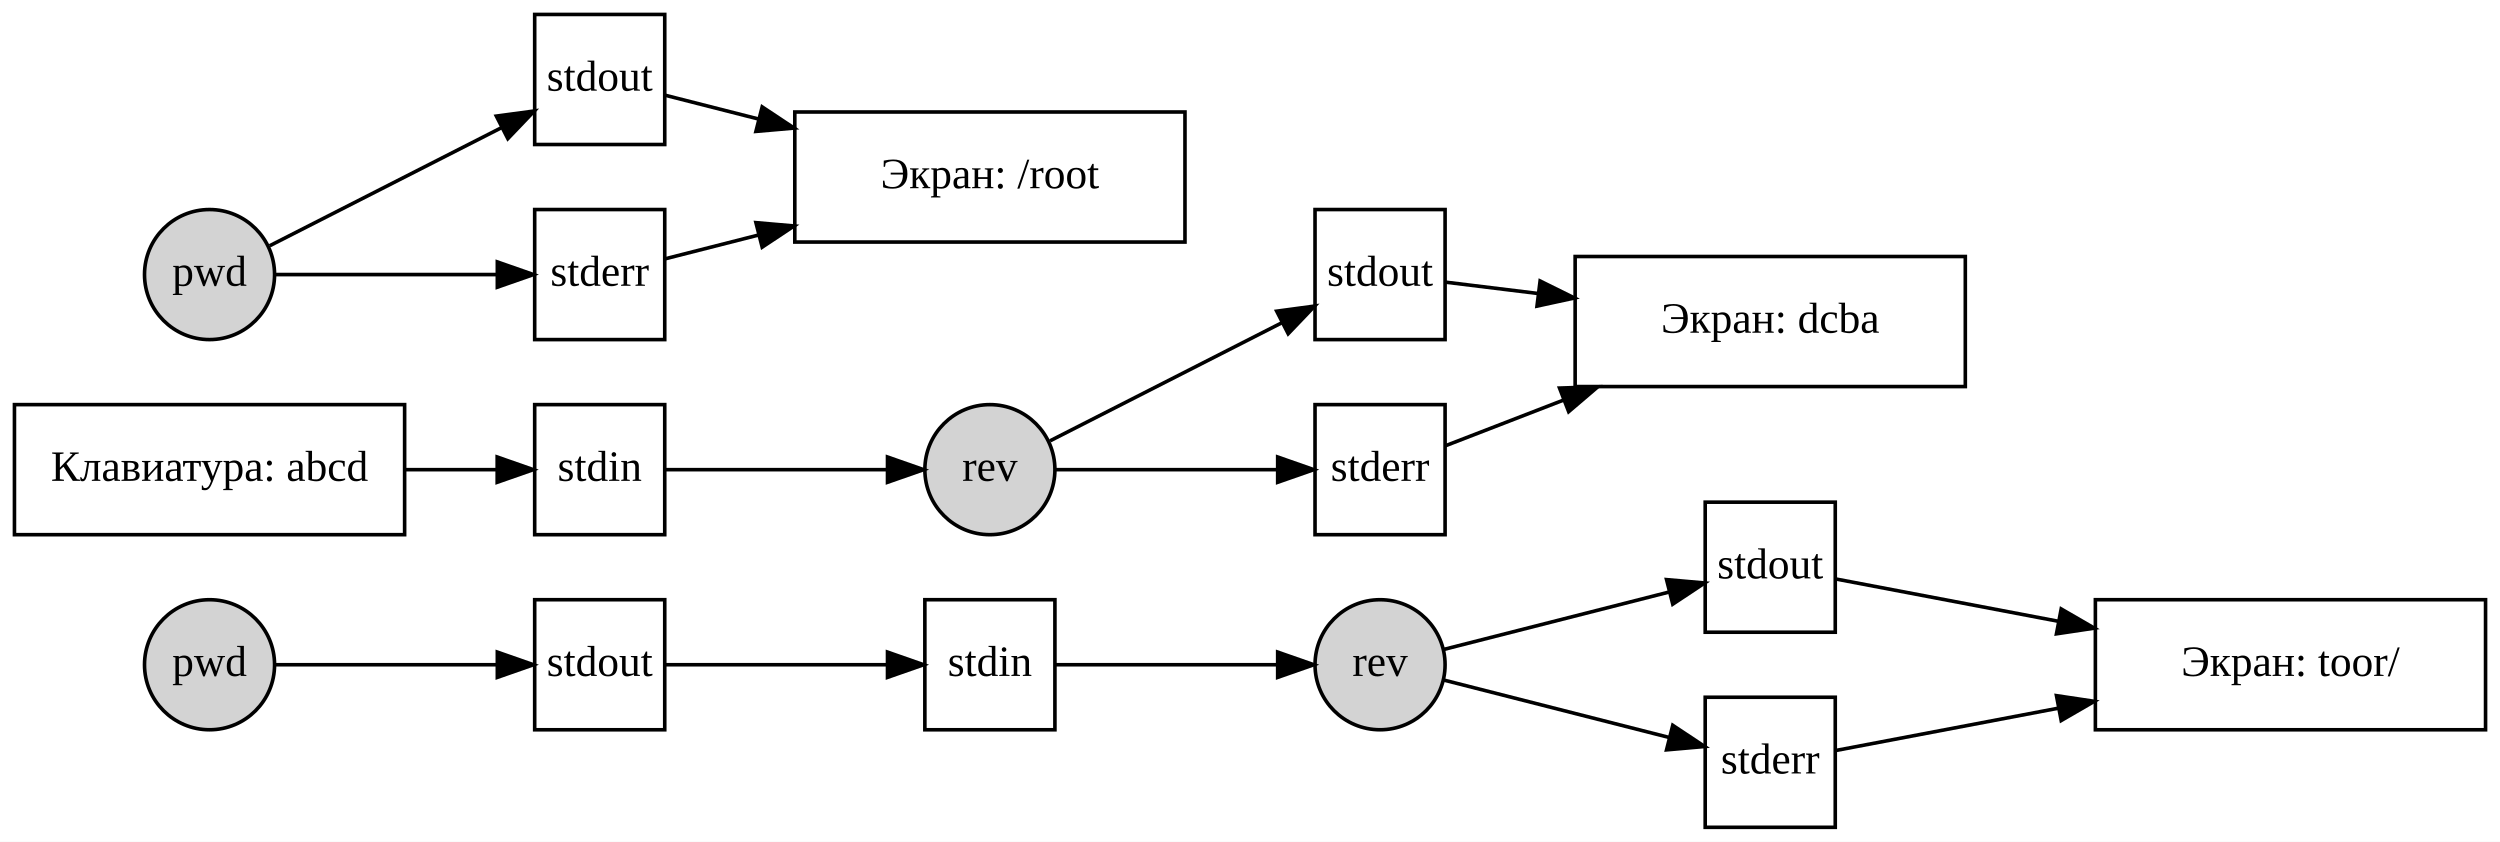
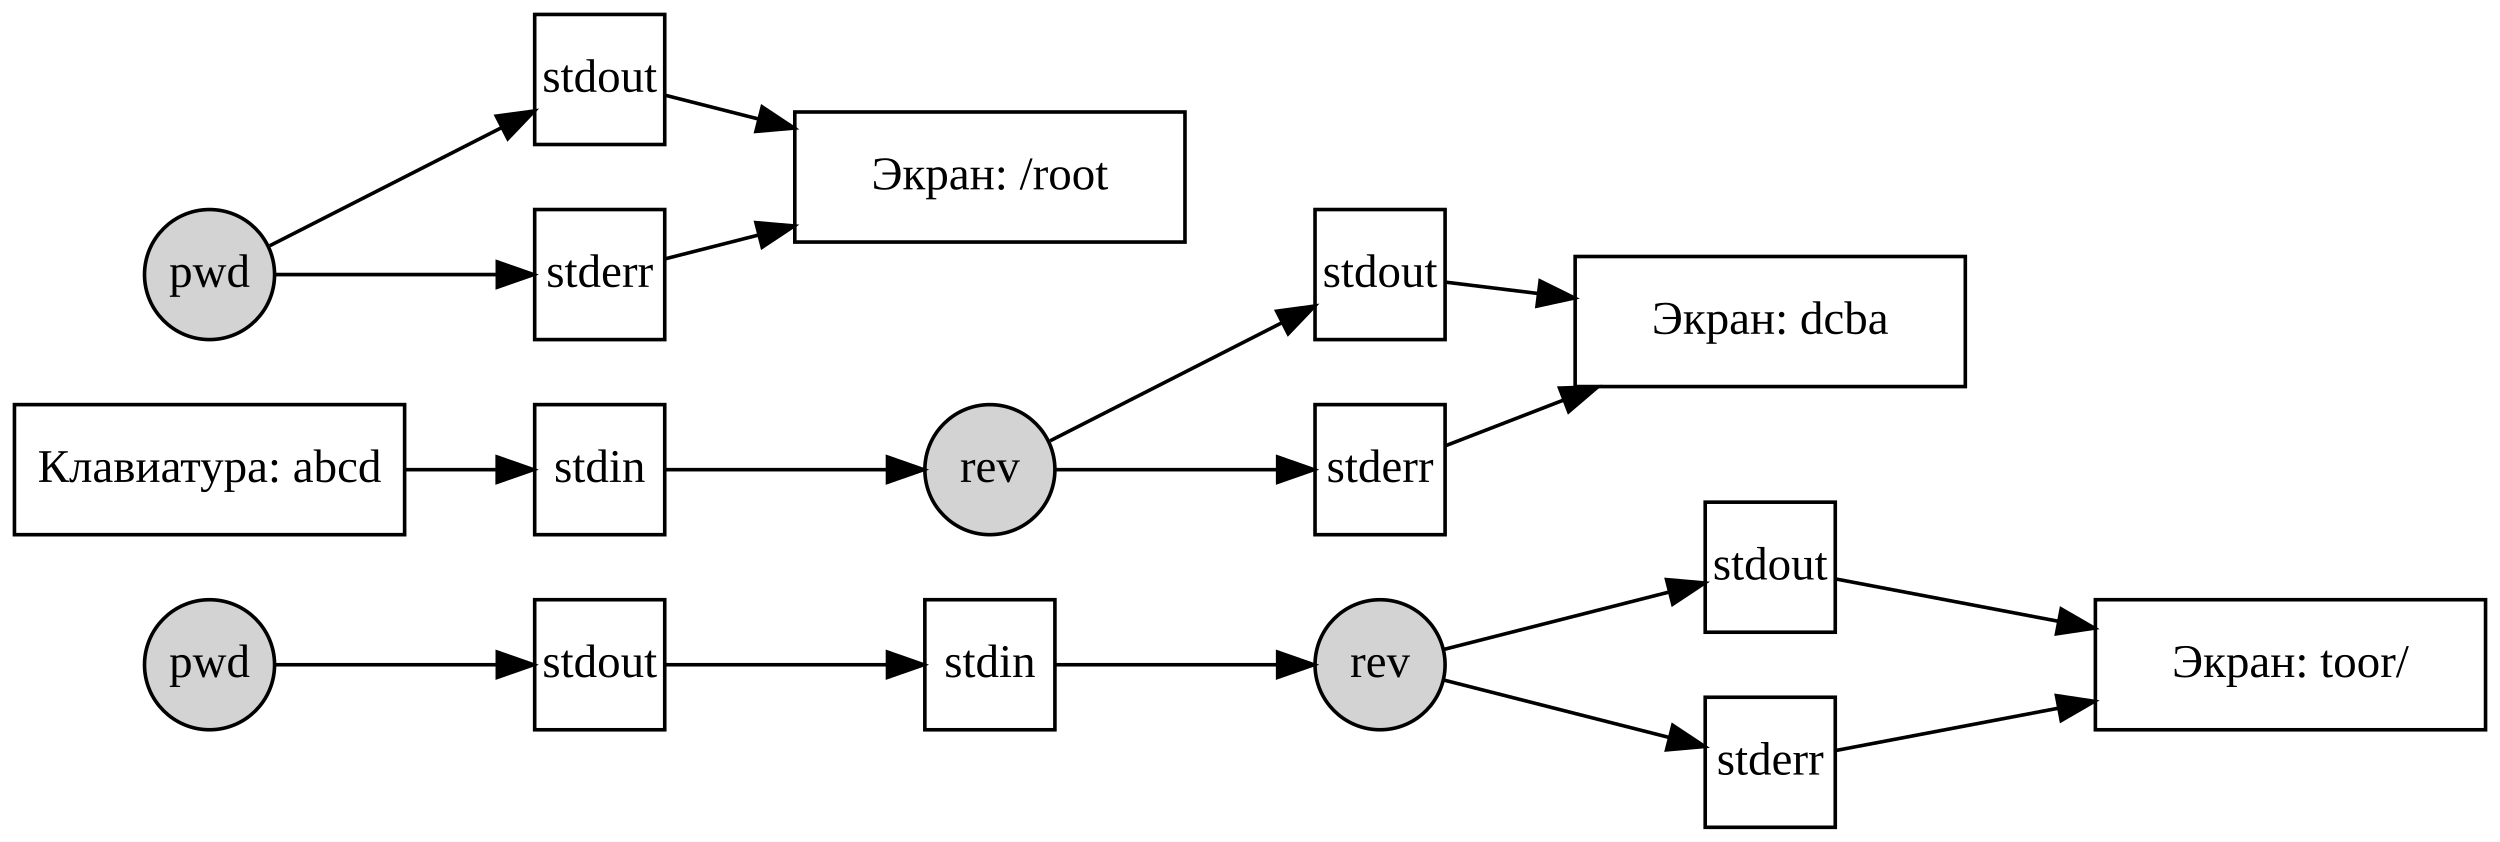
<svg xmlns="http://www.w3.org/2000/svg" width="692pt" height="233pt" viewBox="0.00 0.00 692.00 233.00">
  <g id="graph0" class="graph" transform="scale(1 1) rotate(0) translate(4 229)">
    <polygon fill="white" stroke="transparent" points="-4,4 -4,-229 688,-229 688,4 -4,4" />
    <g id="node1" class="node">
      <ellipse fill="lightgrey" stroke="black" cx="54" cy="-45" rx="18" ry="18" />
-       <text text-anchor="middle" x="54" y="-41.9" font-family="Times New Roman,serif" font-size="12.00">pwd</text>
+       <text text-anchor="middle" x="54" y="-41.6" font-family="Times New Roman,serif" font-size="13.00">pwd</text>
    </g>
    <g id="node2" class="node">
      <polygon fill="none" stroke="black" points="180,-63 144,-63 144,-27 180,-27 180,-63" />
-       <text text-anchor="middle" x="162" y="-41.9" font-family="Times New Roman,serif" font-size="12.00">stdout</text>
+       <text text-anchor="middle" x="162" y="-41.6" font-family="Times New Roman,serif" font-size="13.00">stdout</text>
    </g>
    <g id="edge1" class="edge">
      <path fill="none" stroke="black" d="M72.03,-45C88.62,-45 114.12,-45 133.57,-45" />
      <polygon fill="black" stroke="black" points="133.66,-48.5 143.66,-45 133.66,-41.5 133.66,-48.5" />
    </g>
    <g id="node4" class="node">
      <polygon fill="none" stroke="black" points="288,-63 252,-63 252,-27 288,-27 288,-63" />
-       <text text-anchor="middle" x="270" y="-41.9" font-family="Times New Roman,serif" font-size="12.00">stdin</text>
+       <text text-anchor="middle" x="270" y="-41.6" font-family="Times New Roman,serif" font-size="13.00">stdin</text>
    </g>
    <g id="edge2" class="edge">
      <path fill="none" stroke="black" d="M180.03,-45C196.62,-45 222.12,-45 241.57,-45" />
      <polygon fill="black" stroke="black" points="241.66,-48.5 251.66,-45 241.66,-41.5 241.66,-48.5" />
    </g>
    <g id="node3" class="node">
      <polygon fill="none" stroke="black" points="684,-63 576,-63 576,-27 684,-27 684,-63" />
-       <text text-anchor="middle" x="630" y="-41.9" font-family="Times New Roman,serif" font-size="12.00">Экран: toor/</text>
+       <text text-anchor="middle" x="630" y="-41.6" font-family="Times New Roman,serif" font-size="13.00">Экран: toor/</text>
    </g>
    <g id="node7" class="node">
      <ellipse fill="lightgrey" stroke="black" cx="378" cy="-45" rx="18" ry="18" />
-       <text text-anchor="middle" x="378" y="-41.9" font-family="Times New Roman,serif" font-size="12.00">rev</text>
+       <text text-anchor="middle" x="378" y="-41.6" font-family="Times New Roman,serif" font-size="13.00">rev</text>
    </g>
    <g id="edge3" class="edge">
      <path fill="none" stroke="black" d="M288.03,-45C304.62,-45 330.12,-45 349.57,-45" />
      <polygon fill="black" stroke="black" points="349.66,-48.5 359.66,-45 349.66,-41.5 349.66,-48.5" />
    </g>
    <g id="node5" class="node">
      <polygon fill="none" stroke="black" points="504,-90 468,-90 468,-54 504,-54 504,-90" />
-       <text text-anchor="middle" x="486" y="-68.9" font-family="Times New Roman,serif" font-size="12.00">stdout</text>
+       <text text-anchor="middle" x="486" y="-68.6" font-family="Times New Roman,serif" font-size="13.00">stdout</text>
    </g>
    <g id="edge6" class="edge">
      <path fill="none" stroke="black" d="M504.13,-68.74C519.55,-65.81 543.2,-61.31 565.78,-57.02" />
      <polygon fill="black" stroke="black" points="566.54,-60.44 575.71,-55.13 565.23,-53.56 566.54,-60.44" />
    </g>
    <g id="node6" class="node">
      <polygon fill="none" stroke="black" points="504,-36 468,-36 468,0 504,0 504,-36" />
-       <text text-anchor="middle" x="486" y="-14.9" font-family="Times New Roman,serif" font-size="12.00">stderr</text>
+       <text text-anchor="middle" x="486" y="-14.6" font-family="Times New Roman,serif" font-size="13.00">stderr</text>
    </g>
    <g id="edge7" class="edge">
      <path fill="none" stroke="black" d="M504.13,-21.26C519.55,-24.19 543.2,-28.69 565.78,-32.98" />
      <polygon fill="black" stroke="black" points="565.23,-36.44 575.71,-34.87 566.54,-29.56 565.23,-36.44" />
    </g>
    <g id="edge4" class="edge">
      <path fill="none" stroke="black" d="M395.56,-49.22C412.25,-53.47 438.26,-60.1 457.94,-65.11" />
      <polygon fill="black" stroke="black" points="457.3,-68.56 467.85,-67.63 459.02,-61.77 457.3,-68.56" />
    </g>
    <g id="edge5" class="edge">
      <path fill="none" stroke="black" d="M395.56,-40.78C412.25,-36.53 438.26,-29.9 457.94,-24.89" />
      <polygon fill="black" stroke="black" points="459.02,-28.23 467.85,-22.37 457.3,-21.44 459.02,-28.23" />
    </g>
    <g id="node8" class="node">
      <polygon fill="none" stroke="black" points="108,-117 0,-117 0,-81 108,-81 108,-117" />
-       <text text-anchor="middle" x="54" y="-95.9" font-family="Times New Roman,serif" font-size="12.00">Клавиатура: abcd</text>
+       <text text-anchor="middle" x="54" y="-95.6" font-family="Times New Roman,serif" font-size="13.00">Клавиатура: abcd</text>
    </g>
    <g id="node10" class="node">
      <polygon fill="none" stroke="black" points="180,-117 144,-117 144,-81 180,-81 180,-117" />
-       <text text-anchor="middle" x="162" y="-95.9" font-family="Times New Roman,serif" font-size="12.00">stdin</text>
+       <text text-anchor="middle" x="162" y="-95.6" font-family="Times New Roman,serif" font-size="13.00">stdin</text>
    </g>
    <g id="edge8" class="edge">
      <path fill="none" stroke="black" d="M108.31,-99C117,-99 125.68,-99 133.41,-99" />
      <polygon fill="black" stroke="black" points="133.62,-102.5 143.62,-99 133.62,-95.5 133.62,-102.5" />
    </g>
    <g id="node9" class="node">
      <polygon fill="none" stroke="black" points="540,-158 432,-158 432,-122 540,-122 540,-158" />
-       <text text-anchor="middle" x="486" y="-136.9" font-family="Times New Roman,serif" font-size="12.00">Экран: dcba</text>
+       <text text-anchor="middle" x="486" y="-136.6" font-family="Times New Roman,serif" font-size="13.00">Экран: dcba</text>
    </g>
    <g id="node13" class="node">
      <ellipse fill="lightgrey" stroke="black" cx="270" cy="-99" rx="18" ry="18" />
-       <text text-anchor="middle" x="270" y="-95.9" font-family="Times New Roman,serif" font-size="12.00">rev</text>
+       <text text-anchor="middle" x="270" y="-95.6" font-family="Times New Roman,serif" font-size="13.00">rev</text>
    </g>
    <g id="edge9" class="edge">
      <path fill="none" stroke="black" d="M180.03,-99C196.62,-99 222.12,-99 241.57,-99" />
      <polygon fill="black" stroke="black" points="241.66,-102.5 251.66,-99 241.66,-95.5 241.66,-102.5" />
    </g>
    <g id="node11" class="node">
      <polygon fill="none" stroke="black" points="396,-171 360,-171 360,-135 396,-135 396,-171" />
-       <text text-anchor="middle" x="378" y="-149.9" font-family="Times New Roman,serif" font-size="12.00">stdout</text>
+       <text text-anchor="middle" x="378" y="-149.6" font-family="Times New Roman,serif" font-size="13.00">stdout</text>
    </g>
    <g id="edge12" class="edge">
      <path fill="none" stroke="black" d="M396.03,-150.91C403.33,-150.02 412.35,-148.91 421.82,-147.75" />
      <polygon fill="black" stroke="black" points="422.3,-151.22 431.8,-146.52 421.44,-144.27 422.3,-151.22" />
    </g>
    <g id="node12" class="node">
      <polygon fill="none" stroke="black" points="396,-117 360,-117 360,-81 396,-81 396,-117" />
-       <text text-anchor="middle" x="378" y="-95.9" font-family="Times New Roman,serif" font-size="12.00">stderr</text>
+       <text text-anchor="middle" x="378" y="-95.6" font-family="Times New Roman,serif" font-size="13.00">stderr</text>
    </g>
    <g id="edge13" class="edge">
      <path fill="none" stroke="black" d="M396.03,-105.59C405.08,-109.09 416.78,-113.61 428.71,-118.23" />
      <polygon fill="black" stroke="black" points="427.68,-121.58 438.27,-121.93 430.21,-115.05 427.68,-121.58" />
    </g>
    <g id="edge10" class="edge">
      <path fill="none" stroke="black" d="M286.64,-106.97C303.54,-115.58 330.76,-129.45 350.91,-139.71" />
      <polygon fill="black" stroke="black" points="349.39,-142.86 359.89,-144.28 352.57,-136.62 349.39,-142.86" />
    </g>
    <g id="edge11" class="edge">
      <path fill="none" stroke="black" d="M288.03,-99C304.62,-99 330.12,-99 349.57,-99" />
      <polygon fill="black" stroke="black" points="349.66,-102.5 359.66,-99 349.66,-95.5 349.66,-102.5" />
    </g>
    <g id="node14" class="node">
      <polygon fill="none" stroke="black" points="324,-198 216,-198 216,-162 324,-162 324,-198" />
-       <text text-anchor="middle" x="270" y="-176.9" font-family="Times New Roman,serif" font-size="12.00">Экран: /root</text>
+       <text text-anchor="middle" x="270" y="-176.6" font-family="Times New Roman,serif" font-size="13.00">Экран: /root</text>
    </g>
    <g id="node15" class="node">
      <polygon fill="none" stroke="black" points="180,-225 144,-225 144,-189 180,-189 180,-225" />
-       <text text-anchor="middle" x="162" y="-203.9" font-family="Times New Roman,serif" font-size="12.00">stdout</text>
+       <text text-anchor="middle" x="162" y="-203.6" font-family="Times New Roman,serif" font-size="13.00">stdout</text>
    </g>
    <g id="edge16" class="edge">
      <path fill="none" stroke="black" d="M180.03,-202.66C187.33,-200.8 196.35,-198.51 205.82,-196.09" />
      <polygon fill="black" stroke="black" points="206.97,-199.41 215.8,-193.55 205.24,-192.63 206.97,-199.41" />
    </g>
    <g id="node16" class="node">
      <polygon fill="none" stroke="black" points="180,-171 144,-171 144,-135 180,-135 180,-171" />
-       <text text-anchor="middle" x="162" y="-149.9" font-family="Times New Roman,serif" font-size="12.00">stderr</text>
+       <text text-anchor="middle" x="162" y="-149.6" font-family="Times New Roman,serif" font-size="13.00">stderr</text>
    </g>
    <g id="edge17" class="edge">
      <path fill="none" stroke="black" d="M180.03,-157.34C187.33,-159.2 196.35,-161.49 205.82,-163.91" />
      <polygon fill="black" stroke="black" points="205.24,-167.37 215.8,-166.45 206.97,-160.59 205.24,-167.37" />
    </g>
    <g id="node17" class="node">
      <ellipse fill="lightgrey" stroke="black" cx="54" cy="-153" rx="18" ry="18" />
-       <text text-anchor="middle" x="54" y="-149.9" font-family="Times New Roman,serif" font-size="12.00">pwd</text>
+       <text text-anchor="middle" x="54" y="-149.6" font-family="Times New Roman,serif" font-size="13.00">pwd</text>
    </g>
    <g id="edge14" class="edge">
      <path fill="none" stroke="black" d="M70.64,-160.97C87.54,-169.58 114.76,-183.45 134.91,-193.71" />
      <polygon fill="black" stroke="black" points="133.39,-196.86 143.89,-198.28 136.57,-190.62 133.39,-196.86" />
    </g>
    <g id="edge15" class="edge">
      <path fill="none" stroke="black" d="M72.03,-153C88.62,-153 114.12,-153 133.57,-153" />
      <polygon fill="black" stroke="black" points="133.66,-156.5 143.66,-153 133.66,-149.5 133.66,-156.5" />
    </g>
  </g>
</svg>
